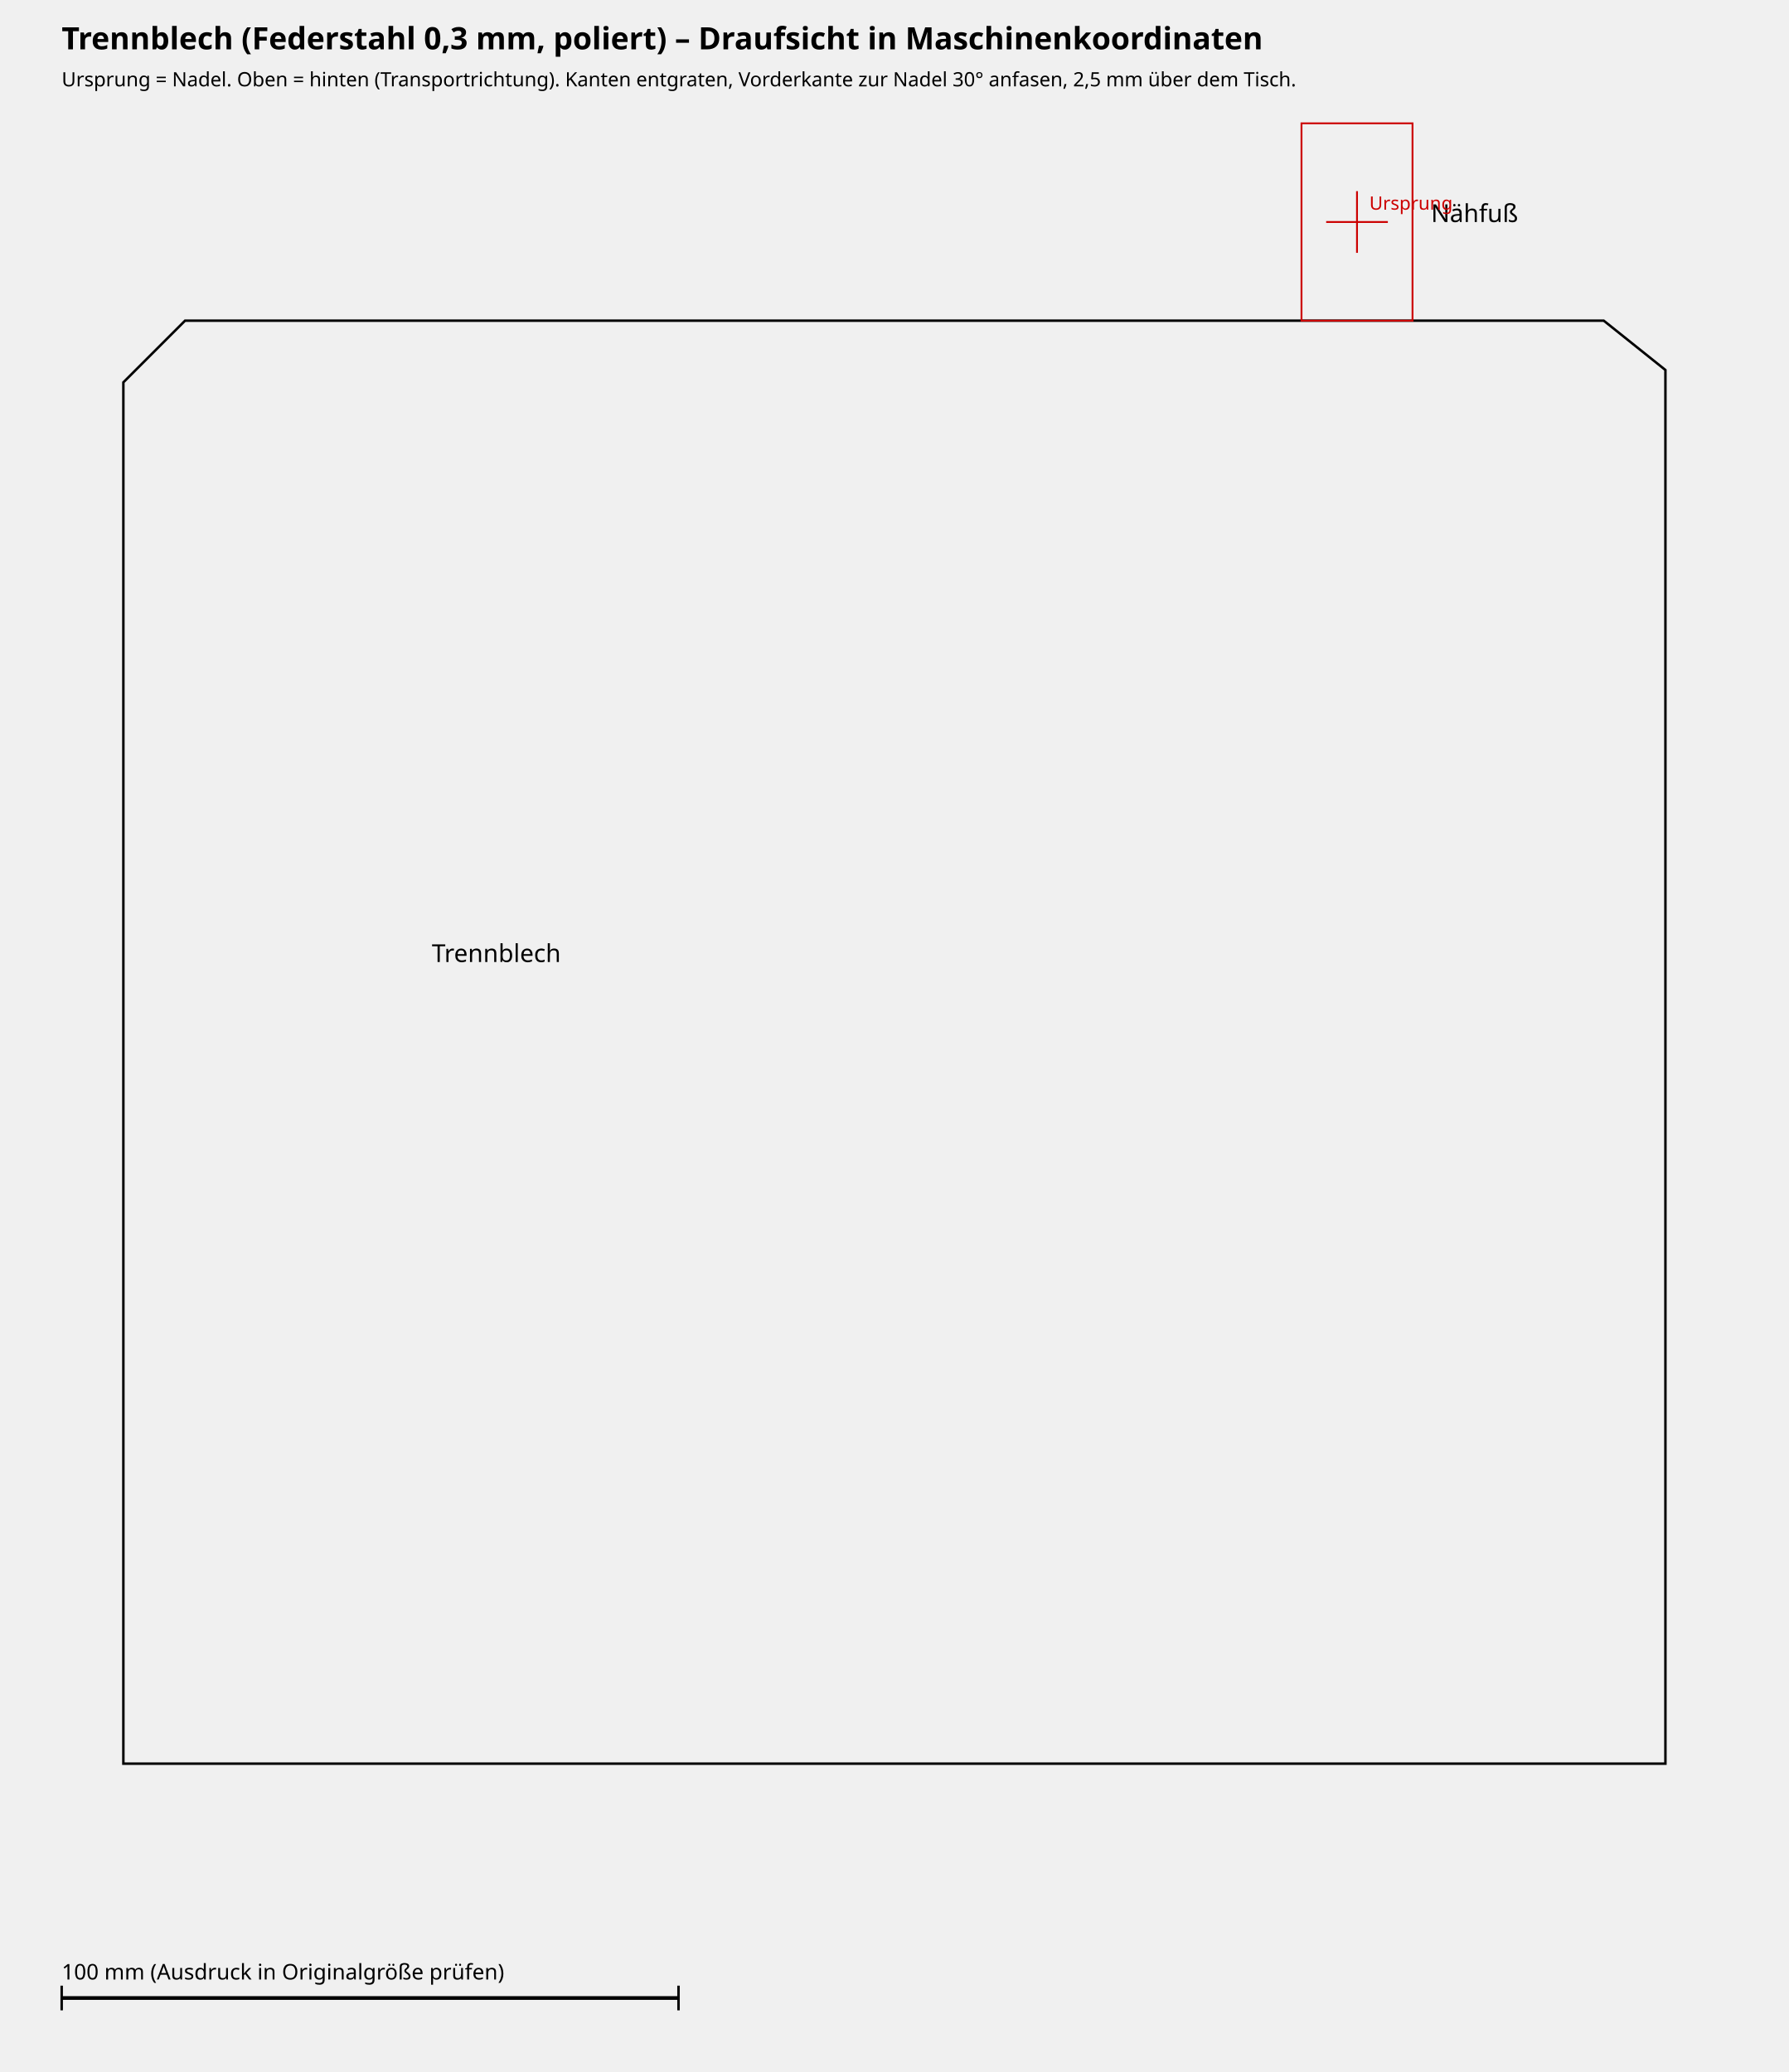
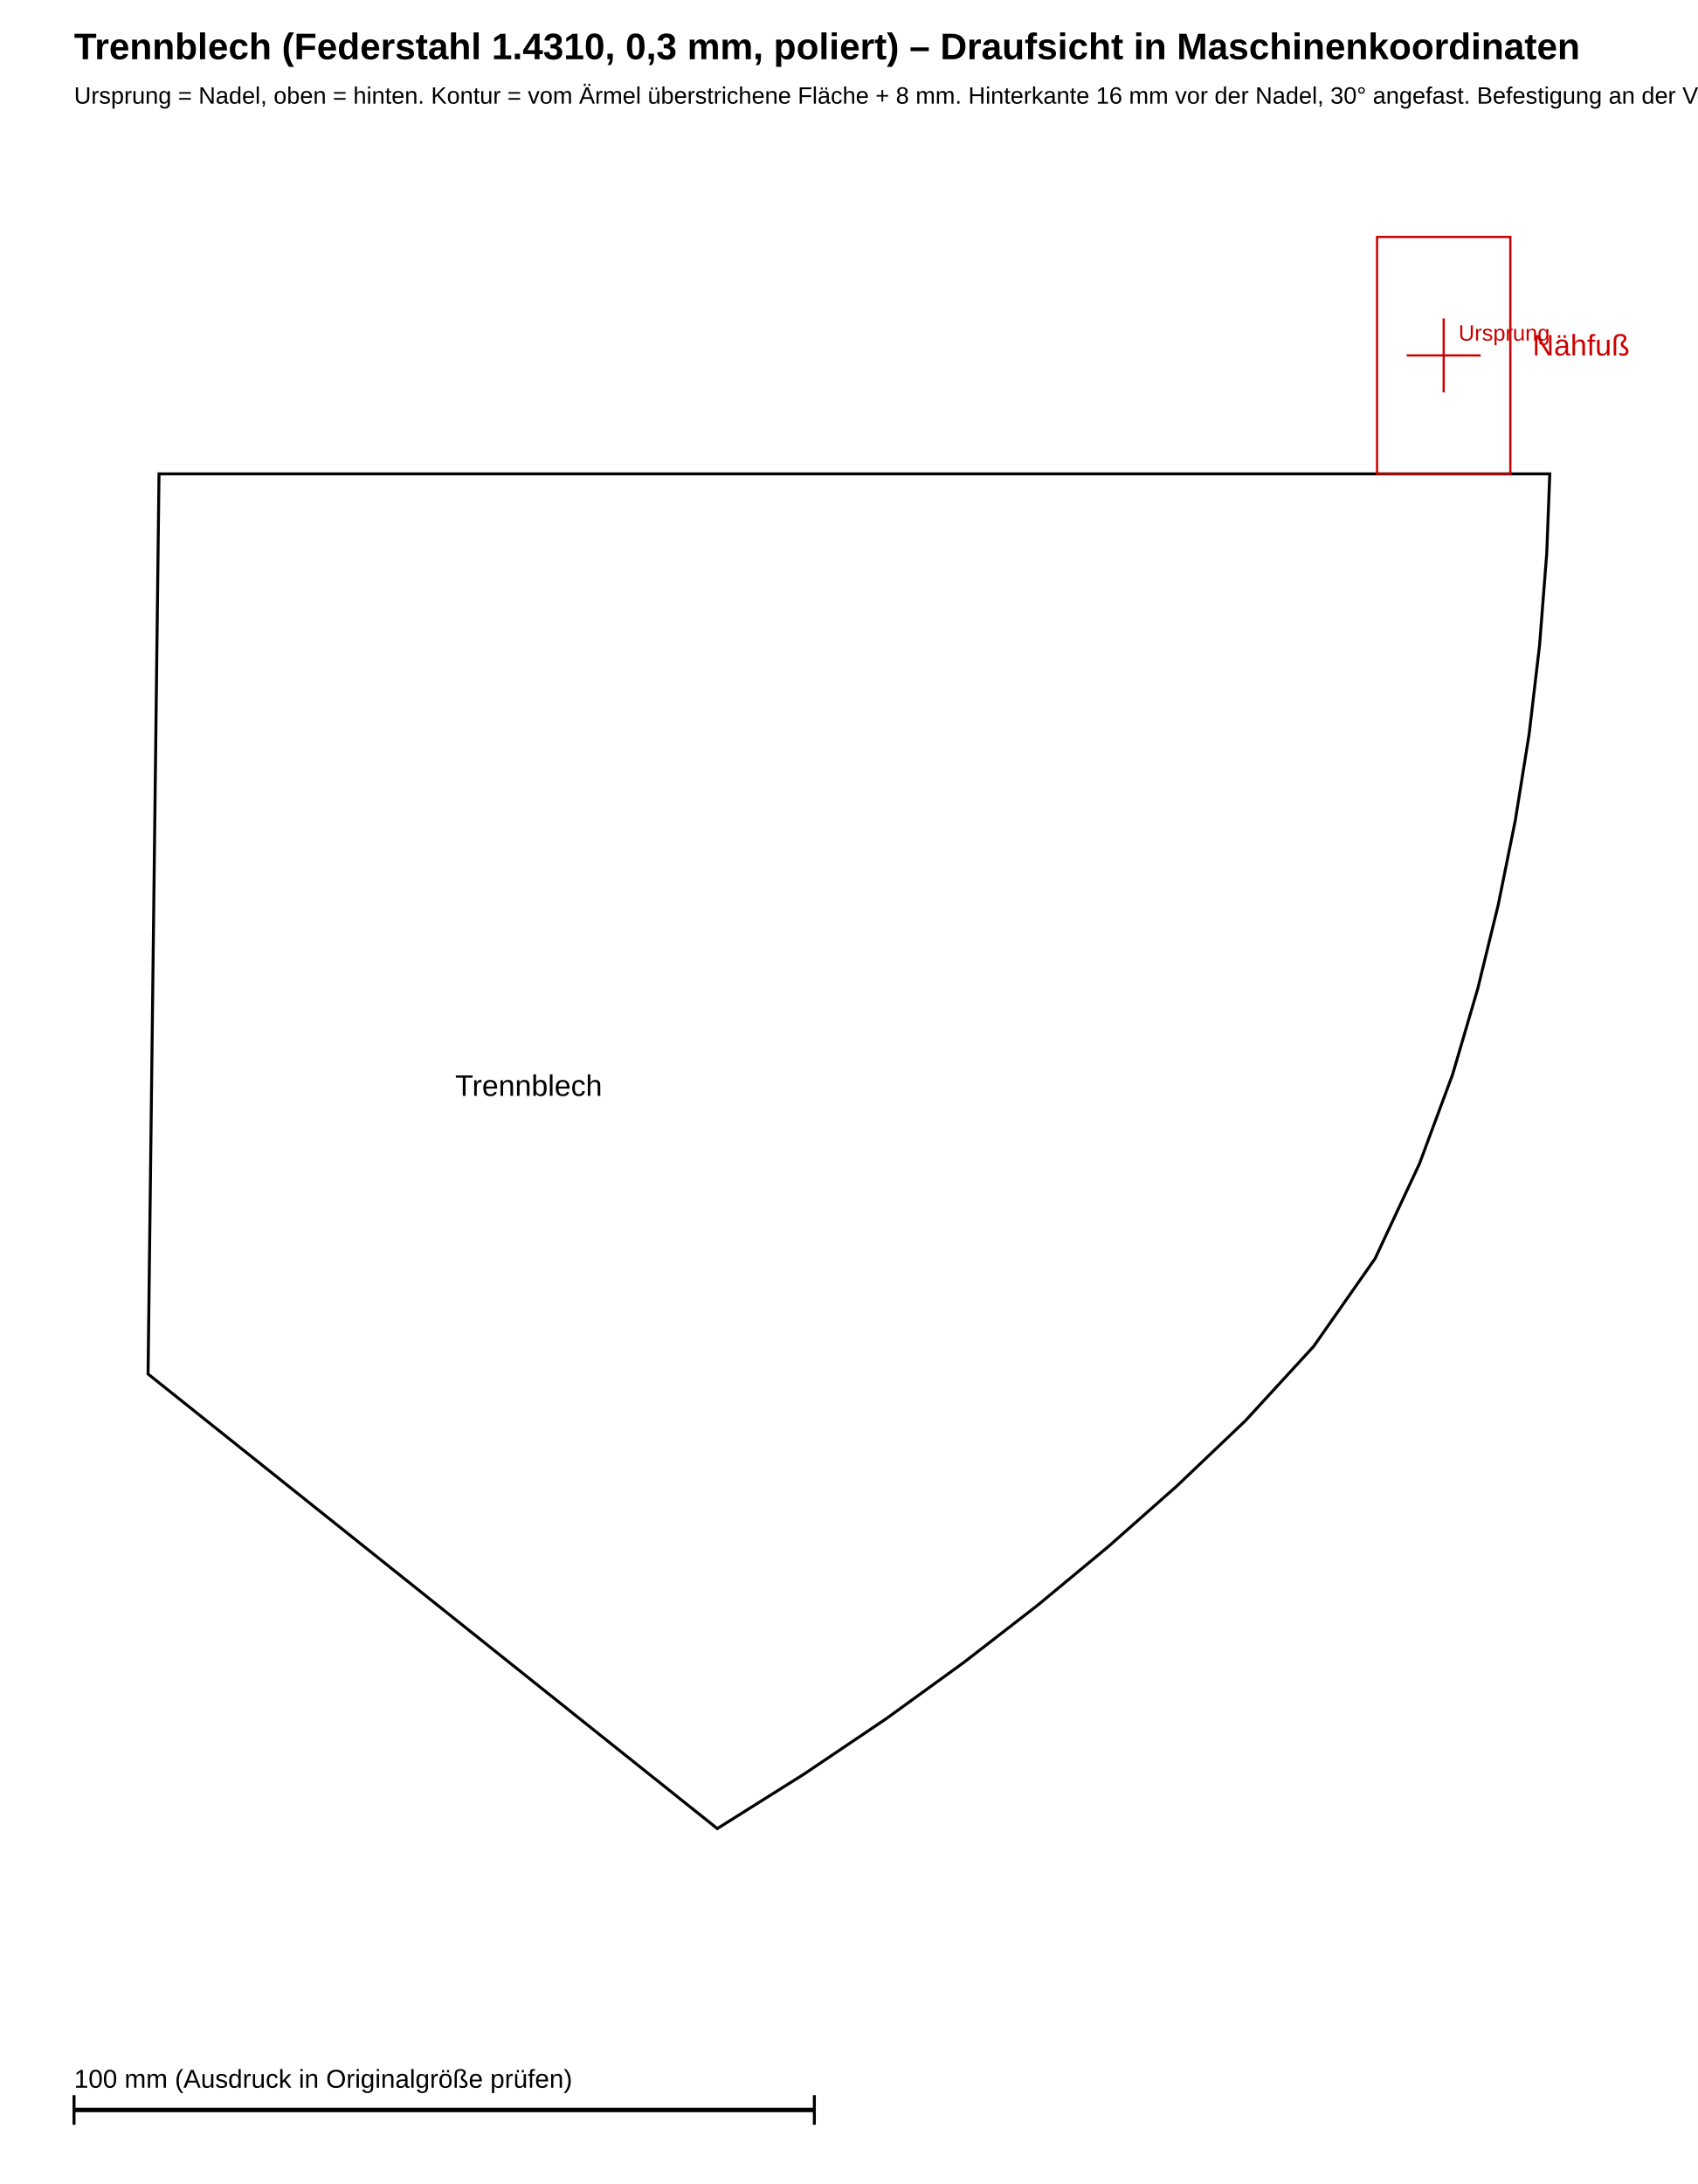
- <svg xmlns="http://www.w3.org/2000/svg" width="290mm" height="336mm" viewBox="0 0 290 336">
-   <text x="10" y="8" font-size="5" font-family="sans-serif" font-weight="bold">Trennblech (Federstahl 0,3 mm, poliert) – Draufsicht in Maschinenkoordinaten</text>
-   <text x="10" y="14" font-size="3.2" font-family="sans-serif">Ursprung = Nadel. Oben = hinten (Transportrichtung). Kanten entgraten, Vorderkante zur Nadel 30° anfasen, 2,5 mm über dem Tisch.</text>
-   <path d="M20,286 L270,286 L270,60 L260,52 L30,52 L20,62 Z" fill="none" stroke="#000" stroke-width="0.4" />
-   <text x="70" y="156" font-size="4" font-family="sans-serif">Trennblech</text>
-   <path d="M211,20 L229,20 L229,52 L211,52 Z" fill="none" stroke="#c00" stroke-width="0.3" />
-   <text x="232" y="36" font-size="4" font-family="sans-serif">Nähfuß</text>
-   <path d="M215,36 L225,36 M220,31 L220,41" stroke="#c00" stroke-width="0.3" />
-   <text x="222" y="34" font-size="3" fill="#c00" font-family="sans-serif">Ursprung</text>
-   <path d="M10,324 L110,324" stroke="#000" stroke-width="0.6" />
-   <path d="M10,322 L10,326 M110,322 L110,326" stroke="#000" stroke-width="0.4" />
-   <text x="10" y="321" font-size="3.5" font-family="sans-serif">100 mm (Ausdruck in Originalgröße prüfen)</text>
+ <svg xmlns="http://www.w3.org/2000/svg" width="229.34mm" height="294.96mm" viewBox="0 0 229.34 294.96">
+   <rect width="100%" height="100%" fill="#fff" />
+   <text x="10" y="8" font-size="5" font-weight="bold" font-family="Arial, Helvetica, sans-serif">Trennblech (Federstahl 1.4310, 0,3 mm, poliert) – Draufsicht in Maschinenkoordinaten</text>
+   <text x="10" y="14" font-size="3.2" font-family="Arial, Helvetica, sans-serif">Ursprung = Nadel, oben = hinten. Kontur = vom Ärmel überstrichene Fläche + 8 mm. Hinterkante 16 mm vor der Nadel, 30° angefast. Befestigung an der Vorderkante von oben.</text>
+   <path d="M21.48,64 L20,185.57 L96.89,246.96 L108.59,239.61 L119.66,232.15 L130.15,224.55 L140.13,216.82 L149.68,208.9 L158.98,200.68 L168.23,191.87 L177.44,181.84 L185.74,169.98 L191.74,157.16 L196.21,145.12 L199.6,133.57 L202.37,122.23 L204.68,110.81 L206.55,99.15 L207.96,87.14 L208.93,74.73 L209.34,64 Z" fill="none" stroke="#000" stroke-width="0.4" />
+   <text x="61.48" y="148" font-size="4" fill="#000" font-family="Arial, Helvetica, sans-serif">Trennblech</text>
+   <path d="M186.01,32 L204.01,32 L204.01,64 L186.01,64 Z" fill="none" stroke="#c00" stroke-width="0.3" />
+   <text x="207.01" y="48" font-size="4" fill="#c00" font-family="Arial, Helvetica, sans-serif">Nähfuß</text>
+   <path d="M190.01,48 L200.01,48 M195.01,43 L195.01,53" stroke="#c00" stroke-width="0.3" />
+   <text x="197.01" y="46" font-size="3" fill="#c00" font-family="Arial, Helvetica, sans-serif">Ursprung</text>
+   <path d="M10,284.96 L110,284.96" stroke="#000" stroke-width="0.6" />
+   <path d="M10,282.96 L10,286.96 M110,282.96 L110,286.96" stroke="#000" stroke-width="0.4" />
+   <text x="10" y="281.96" font-size="3.5" font-family="Arial, Helvetica, sans-serif">100 mm (Ausdruck in Originalgröße prüfen)</text>
</svg>
